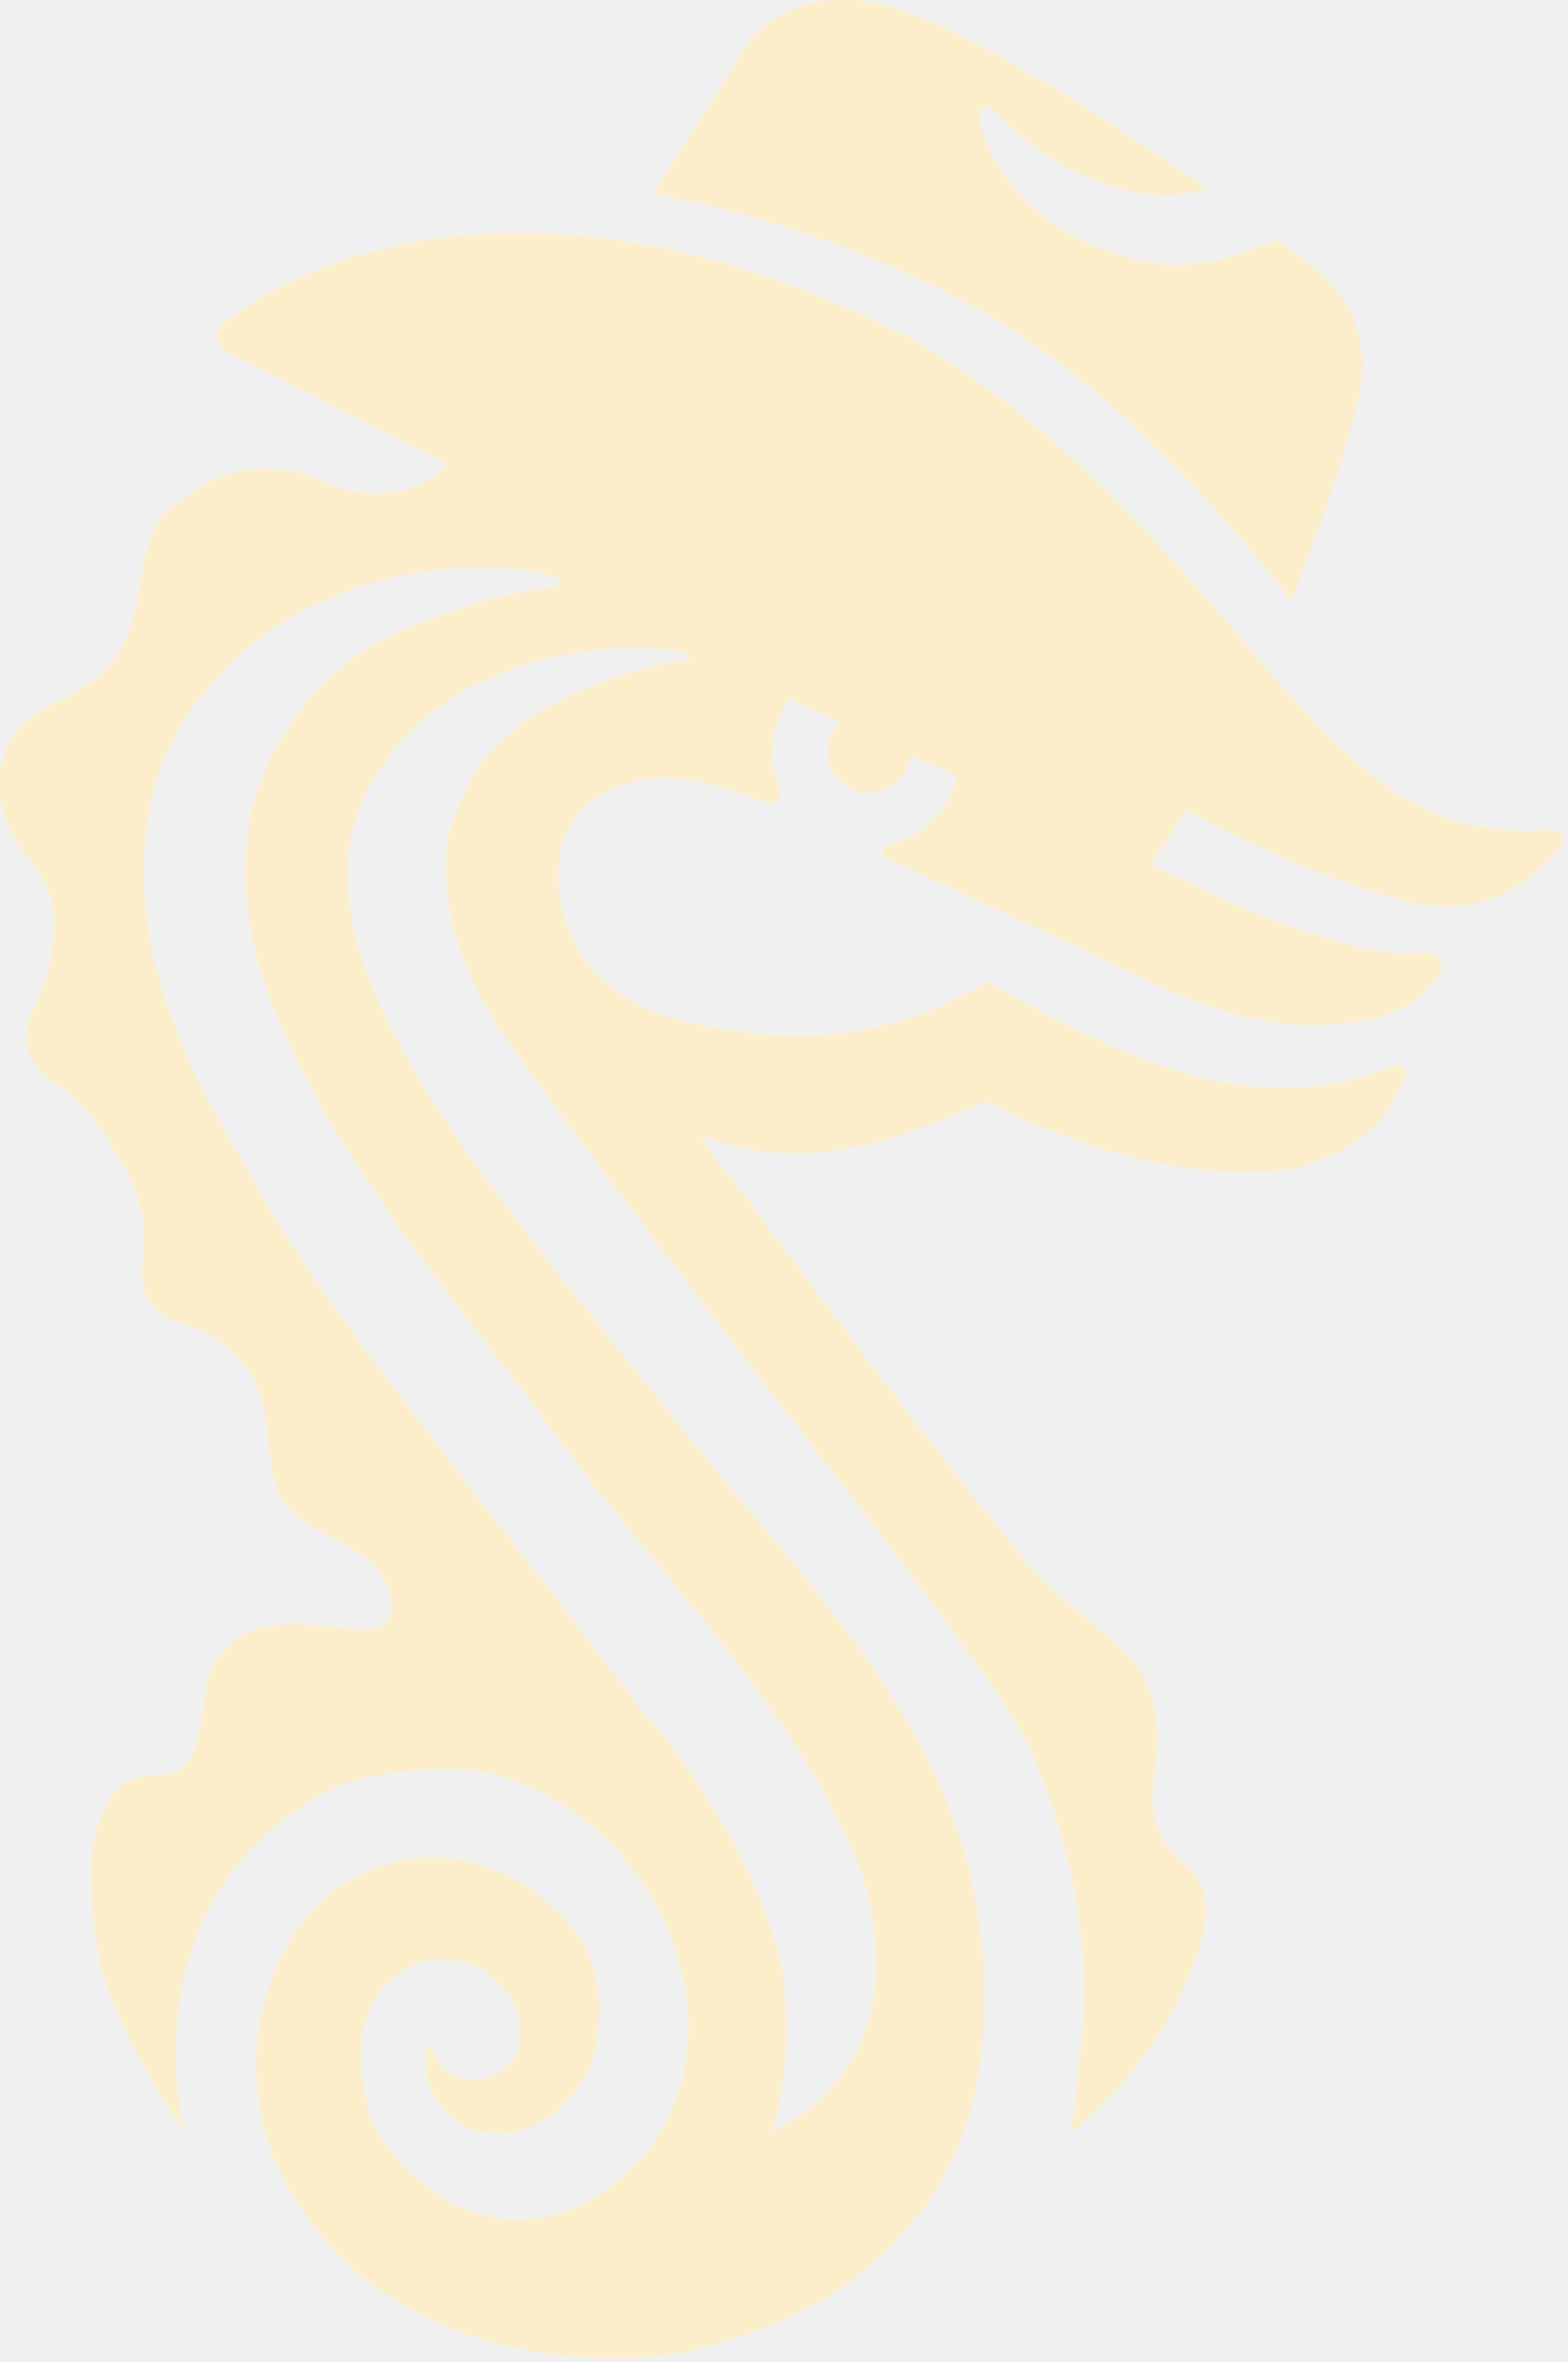
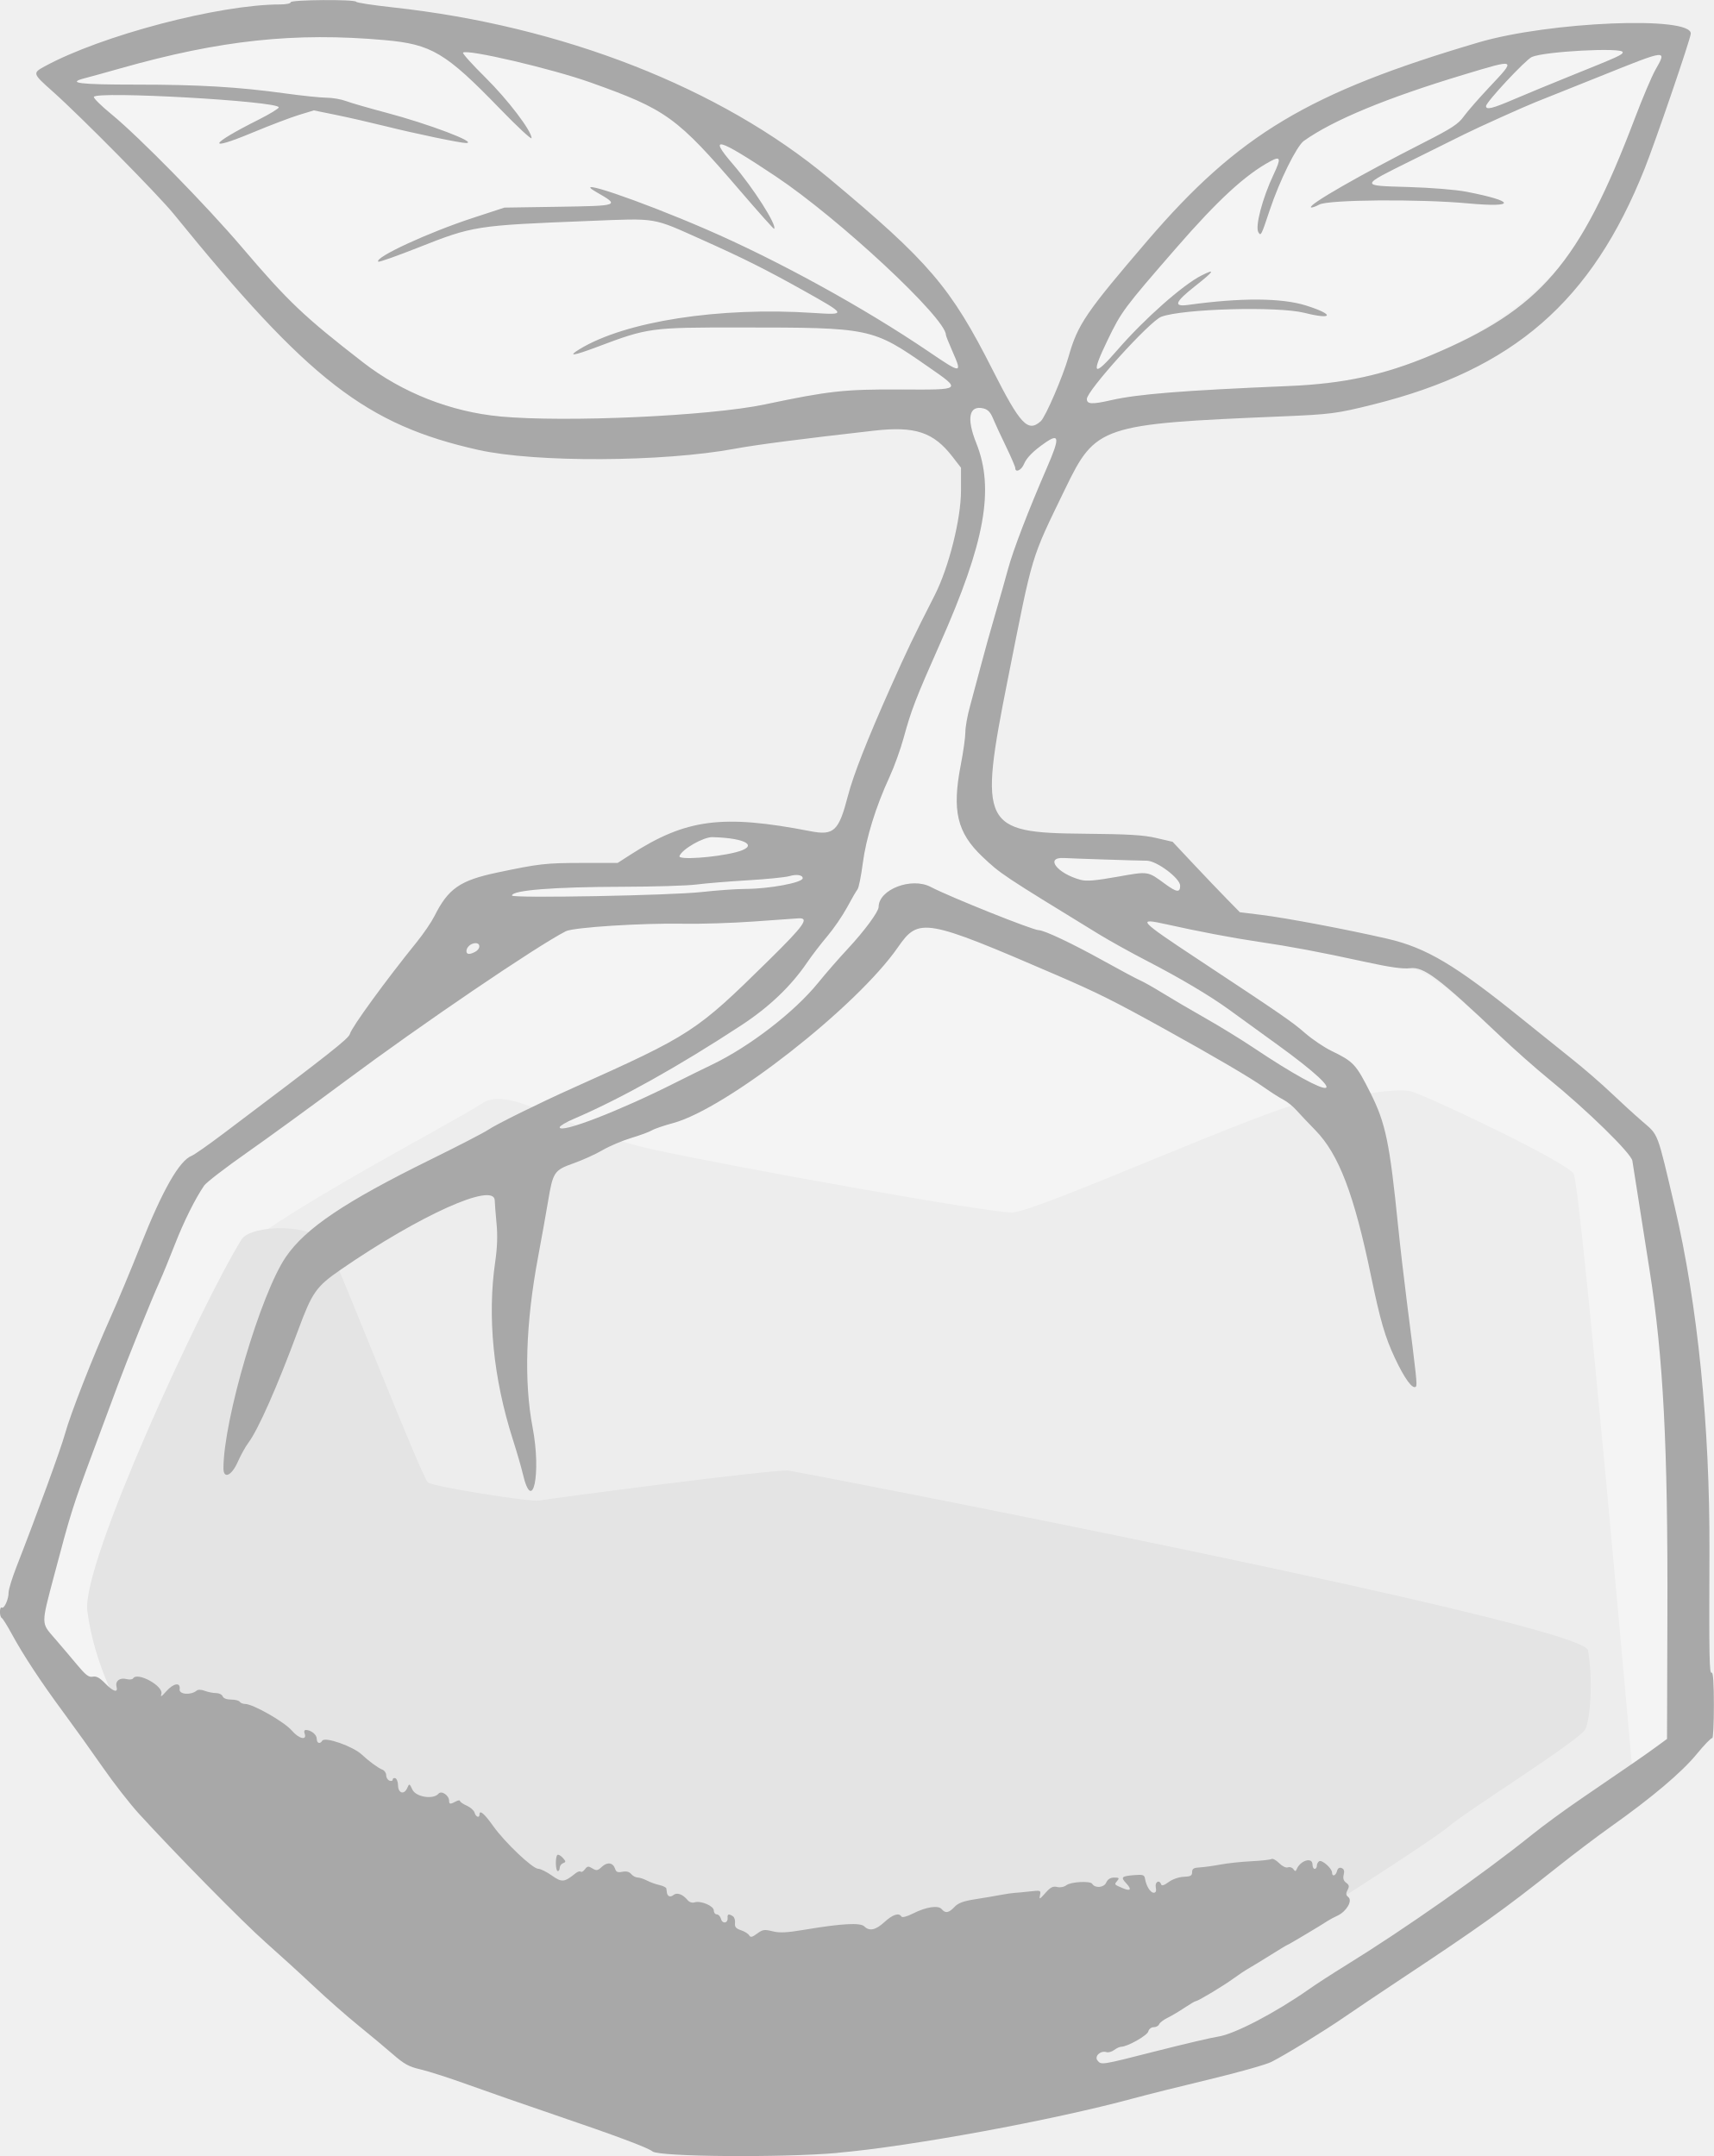
- <svg xmlns="http://www.w3.org/2000/svg" width="365" height="550" viewBox="0 0 365 550" fill="none">
-   <path d="M300.817 139.947C300.817 139.947 319.723 93.007 317.278 82.25C314.997 71.819 314.834 68.559 297.72 55.847C290.875 58.943 278.651 63.344 268.709 61.388C254.041 58.617 246.543 53.565 239.535 47.371C232.527 41.178 228.778 32.051 228.126 26.673C227.963 25.369 229.43 24.391 230.571 25.206C236.601 29.606 241.491 37.593 258.604 43.297C268.383 46.557 276.369 45.579 281.259 43.949C259.582 28.954 228.126 8.418 209.383 2.225C185.424 -5.598 174.667 9.722 174.667 9.722L152.176 45.253C152.176 45.253 189.988 50.794 228.615 72.471C267.079 93.985 300.817 139.947 300.817 139.947Z" fill="#FCEECA" />
-   <path d="M361.12 193.242C356.393 193.894 349.222 193.894 339.606 191.449C301.956 180.855 278.813 118.758 213.619 79.642C109.472 25.857 53.569 74.426 53.569 74.426C46.397 79.316 53.732 82.413 53.732 82.413L87.958 99.689L104.094 108.164C104.094 108.164 93.826 121.366 72.964 111.261C66.118 108.327 52.428 107.512 41.834 116.965C30.262 123.322 35.315 141.739 26.839 153.474C18.527 165.208 1.903 163.253 0.11 180.203C-1.357 197.479 12.334 200.739 12.66 213.615C12.986 226.49 8.259 233.825 6.955 237.247C6.466 238.714 6.14 240.507 6.14 242.3C6.303 244.745 7.444 247.189 9.074 249.145C10.378 250.612 11.519 251.59 12.823 252.405C18.364 256.154 23.091 261.043 26.187 266.911C26.676 267.888 27.165 268.866 27.817 269.844C28.306 270.659 28.795 271.637 29.447 272.778C33.033 279.134 34.5 286.632 33.196 293.966C32.87 295.922 33.033 298.203 33.685 300.322C34.989 304.234 38.411 307.168 42.486 308.309C48.516 309.775 53.732 313.361 57.317 318.414C57.643 318.739 57.806 319.228 58.132 319.554C63.022 326.4 62.044 337.157 64 344.98C65.956 352.803 72.475 355.248 81.928 360.626C91.381 366.005 93.337 374.48 89.425 378.555C85.514 382.629 62.37 372.687 53.08 383.77C46.234 390.126 49.168 394.201 45.745 406.262C42.323 418.486 31.892 409.522 26.35 417.997C20.809 426.472 19.994 435.599 22.765 453.69C25.535 471.782 43.138 496.718 43.138 496.718C43.138 496.718 33.685 463.795 54.221 435.599C71.66 415.063 85.025 412.292 104.746 411.966C124.63 411.477 153.967 429.406 159.997 464.61C163.094 487.917 150.381 501.445 149.403 502.749C147.122 505.356 128.378 526.055 103.442 512.202C96.597 507.475 90.566 502.586 86.492 493.132C83.558 484.494 82.743 472.922 87.632 465.099C91.707 458.58 98.226 456.624 100.182 456.461C103.116 456.135 109.472 456.298 113.547 459.395C117.621 462.491 122.022 467.055 121.207 474.878C120.392 482.701 112.243 484.983 109.146 484.331C106.539 483.842 108.331 484.168 108.983 484.331C103.931 484.005 101.649 480.094 100.671 477.323C100.508 476.671 99.53 476.834 99.367 477.486C97.9 488.243 106.05 495.088 110.939 496.229C116.318 497.37 124.304 497.207 130.823 490.525C136.528 484.82 139.624 479.931 139.624 467.381C139.624 457.113 135.387 449.942 128.378 443.748C119.251 435.273 107.19 432.013 98.878 432.665C91.055 433.317 77.364 436.577 68.4 450.757C60.088 463.795 56.502 481.724 63.511 501.771L63.837 502.423C79.809 539.746 117.133 549.199 142.884 549.199C148.1 549.199 152.826 548.873 156.738 548.221C157.553 548.058 175.97 545.287 193.898 534.204C216.064 519.536 229.266 498.348 229.266 465.588C229.266 422.071 210.196 393.06 171.08 347.751C163.583 338.461 133.105 300.811 127.564 293.477C100.345 258.272 69.867 216.874 85.025 185.419C85.514 184.441 86.003 183.626 86.492 182.648C109.146 141.087 173.036 151.355 159.019 153.963C134.735 158.037 120.229 168.794 115.829 173.521C111.428 178.247 108.983 182.322 106.05 189.982C100.997 202.532 105.072 221.927 115.829 238.877C162.605 305.212 231.71 387.845 240.186 407.729C251.105 432.828 252.735 452.712 252.572 464.936C252.409 477.16 249.476 496.718 249.476 496.718C249.476 496.718 265.611 483.842 273.271 468.196C280.932 452.549 282.235 445.052 279.954 439.185C277.509 433.317 271.478 433.154 269.034 423.538C266.589 413.922 273.434 405.447 266.263 390.126C263.166 383.444 246.705 373.665 238.23 362.908C229.755 352.151 214.271 332.919 202.699 317.436C181.837 289.728 174.992 280.275 162.931 264.629C175.97 268.54 192.268 273.919 229.755 256.48C264.47 274.245 288.266 273.267 296.578 272.778C304.89 272.289 312.713 268.54 318.744 263.814C322.655 260.717 325.589 254.524 327.382 250.449C328.034 248.982 326.567 247.678 325.1 248.167C295.926 260.228 269.034 250.449 235.948 232.032L230.08 228.772L224.213 231.869C189.497 250.449 152.989 235.944 149.729 234.64C148.425 233.988 138.483 228.772 134.083 219.971C129.682 211.17 128.704 201.88 131.964 194.057C134.572 187.7 140.765 183.463 150.87 181.344C159.182 180.366 169.939 183.463 178.578 186.885C180.533 187.7 182.326 185.744 181.511 183.952C180.533 181.344 179.881 178.573 179.881 175.639C179.881 170.75 181.511 166.349 184.119 162.764L195.691 168.142C193.735 170.098 192.594 173.032 192.92 176.291C193.409 180.529 196.995 184.115 201.232 184.604C206.937 185.419 211.663 181.181 212.152 175.802L223.072 180.855C221.116 188.841 214.923 195.035 206.937 196.99C205.307 197.316 205.144 199.435 206.774 199.924C221.605 206.932 264.959 227.142 264.959 227.142C264.959 227.142 290.059 241.159 312.061 238.388C333.249 237.247 342.702 220.46 330.153 222.09C317.603 223.72 287.94 210.844 287.94 210.844L268.056 201.554L276.368 188.678C276.368 188.678 304.727 204.814 329.827 210.355C346.451 213.941 357.697 204.488 363.401 197.642C365.194 195.849 363.564 192.916 361.12 193.242ZM129.03 136.686C118.436 137.99 102.301 142.88 93.174 147.28C89.751 148.91 86.817 150.54 84.373 152.007C76.386 157.222 69.215 165.046 63.511 175.802C41.182 219.156 82.091 272.289 115.014 314.991C120.555 322.162 125.608 328.844 130.171 335.038C137.18 344.654 144.84 354.107 152.337 363.071C171.569 386.704 192.757 411.803 201.884 439.674C204.329 449.453 204.655 458.58 203.514 465.914C199.602 488.732 179.718 496.555 179.718 496.555C182.652 487.102 184.282 474.878 182.489 460.862V460.536C176.459 427.776 149.892 398.765 149.892 398.765C143.536 390.289 136.691 381.488 131.149 374.317C75.246 302.441 69.704 294.292 56.502 270.333L56.34 270.007C56.014 269.355 55.525 268.54 55.036 267.725C47.375 254.85 26.839 220.46 35.803 184.441C37.922 176.128 41.671 168.631 47.049 162.112C79.809 119.573 142.558 134.079 129.03 136.686Z" fill="#FCEECA" />
+ <svg xmlns="http://www.w3.org/2000/svg" version="1.1" viewBox="0 0 151 190">
+   <g transform="matrix(2.2575 0 0 2.2567 .0039281 -.0018532)" opacity=".3">
+     <path d="m2.138 63.993c-0.541-0.625-0.54-0.51-0.02-2.481 0.631-2.392 0.731-2.709 1.503-4.785 0.39-1.048 0.836-2.248 0.991-2.667 0.358-0.966 1.306-3.313 1.607-3.979 0.126-0.279 0.397-0.939 0.602-1.466 0.349-0.898 0.799-1.804 1.149-2.311 0.084-0.122 0.83-0.696 1.658-1.277 0.828-0.581 2.553-1.837 3.834-2.791 2.965-2.21 7.469-5.272 8.621-5.862 0.297-0.152 2.851-0.341 4.537-0.393 8.288-0.26 13.219-0.753 18.909 0.124 1.231 0.19 3.207 0.436 4.192 0.538 1.951 0.202 4 0.88 5.322 1.176 0.52 0.116 1.127 0.389 3.489 2.631 0.552 0.524 1.409 1.283 1.906 1.688 1.509 1.229 3.225 2.908 3.273 3.202 0.023 0.14 0.137 0.864 0.253 1.609 0.116 0.745 0.305 1.945 0.419 2.667 0.534 3.377 0.716 6.883 0.695 13.405l-0.015 4.896-0.422 0.309c-0.438 0.321-0.999 0.708-2.924 2.022-0.626 0.427-1.482 1.053-1.901 1.391-1.914 1.541-4.992 3.703-7.281 5.115-0.512 0.316-1.16 0.735-1.439 0.932-1.306 0.92-2.929 1.767-3.556 1.856-0.233 0.033-1.311 0.286-2.396 0.562-4.381 1.264-9.14 2.601-15.647 2.666-4.63 0.046-11.43-2.689-13.186-3.572-1.279-0.643-7.899-5.904-14.174-15.203z" fill="#fff" stroke-width=".085" style="" />
+     <path d="m21.844 44.02c0-0.051 0.237-0.193 0.528-0.318 1.826-0.781 4.105-2.054 6.559-3.664 1.091-0.715 1.942-1.529 2.574-2.459 0.181-0.266 0.532-0.724 0.781-1.018s0.596-0.801 0.772-1.127c0.175-0.326 0.358-0.642 0.407-0.702 0.049-0.06 0.141-0.517 0.206-1.016 0.127-0.983 0.509-2.218 1.047-3.382 0.179-0.388 0.427-1.075 0.55-1.526 0.295-1.081 0.47-1.535 1.42-3.677 1.754-3.952 2.13-6.036 1.413-7.827-0.392-0.979-0.282-1.496 0.288-1.353 0.161 0.04 0.269 0.152 0.358 0.372 0.07 0.173 0.296 0.662 0.502 1.087s0.374 0.815 0.374 0.868c0 0.193 0.236 0.088 0.335-0.148 0.105-0.254 0.363-0.516 0.826-0.837 0.565-0.393 0.582-0.199 0.081 0.955-0.739 1.706-1.326 3.235-1.526 3.978-0.113 0.419-0.34 1.219-0.504 1.778s-0.413 1.454-0.554 1.99c-0.14 0.536-0.334 1.259-0.43 1.607-0.097 0.348-0.176 0.794-0.176 0.991s-0.08 0.769-0.178 1.272c-0.349 1.793-0.148 2.651 0.845 3.592 0.709 0.672 0.766 0.71 4.54 3.023 0.419 0.257 1.269 0.729 1.888 1.049 1.281 0.663 2.451 1.357 3.192 1.896 0.279 0.203 1.137 0.824 1.905 1.381 3.012 2.182 2.266 2.262-0.958 0.102-0.474-0.318-1.317-0.835-1.872-1.15-0.556-0.315-1.298-0.751-1.651-0.969-0.352-0.218-0.755-0.446-0.895-0.506-0.14-0.061-0.787-0.407-1.439-0.769-1.2-0.667-2.303-1.189-2.514-1.189-0.23 0-3.478-1.301-4.216-1.689-0.75-0.394-2.032 0.1-2.032 0.783 0 0.183-0.556 0.938-1.202 1.631-0.345 0.37-0.863 0.965-1.153 1.323-0.924 1.143-2.672 2.493-4.143 3.201-0.408 0.196-1.034 0.505-1.392 0.686-2.207 1.117-4.557 2.026-4.557 1.763zm-1.863-9.049c0-0.207 1.632-0.337 4.318-0.342 1.234-3e-3 2.529-0.042 2.879-0.088s1.245-0.12 1.99-0.164c0.745-0.044 1.481-0.118 1.635-0.163 0.283-0.084 0.524-0.047 0.524 0.08 0 0.175-1.311 0.419-2.257 0.42-0.333 2.6e-4 -1.095 0.055-1.693 0.121-1.215 0.134-7.395 0.249-7.395 0.137zm25.483-0.457c-0.682-0.501-0.633-0.493-1.865-0.274-0.855 0.152-1.195 0.18-1.427 0.118-0.921-0.247-1.411-0.896-0.643-0.852 0.379 0.022 2.816 0.101 3.229 0.105 0.387 4e-3 1.3 0.689 1.3 0.976 0 0.281-0.134 0.264-0.594-0.073zm-18.947-1.08c0.087-0.266 0.931-0.752 1.289-0.743 1.354 0.036 1.836 0.359 0.889 0.596-0.817 0.204-2.228 0.299-2.178 0.147zm-7.002-17.172c-1.92-0.179-3.822-0.929-5.334-2.101-2.321-1.799-2.935-2.383-4.743-4.508-1.402-1.648-4.024-4.322-5.103-5.204-2.226-1.685-1.806-1.782-0.104-2.115 3.893-1.104 7.208-1.516 10.714-1.203 1.723 0.386 3.884 0.438 7.833 1.723 2.591 0.472 4.74 1.961 7.489 4.03 2.47 1.647 6.646 5.54 6.646 6.195 0 0.033 0.114 0.32 0.254 0.638 1.22 2.234 0.263 1.696-2.007 1.492-2.211-0.011-2.798 0.053-5.317 0.584-2.147 0.452-7.773 0.708-10.329 0.469zm22.902-0.682c0.371-2.658 3.306-6.736 6.634-9.379 3.407-2.706 7.282-3.955 14.145-4.702 2.566-0.262 2.029 0.893 1.625 1.953-2.156 5.684-4.699 8.625-8.985 10.425-1.832 0.77-3.398 1.108-5.546 1.198-4.124 0.173-5.879 0.313-6.927 0.552-0.748 0.171-0.947 0.161-0.947-0.047z" fill="#fff" stroke-width=".085" style="" />
+     <path d="m4.717 66.534s-1.89-3.496-0.661-6.237c1.228-2.74 4.063-9.827 5.008-11.15 0.945-1.323 8.599-5.292 9.733-6.048s3.213 1.039 6.709 1.795 13.04 2.457 13.985 2.457 10.3-4.252 11.623-4.347c1.323-0.095 3.307-0.567 3.969-0.378 0.661 0.189 6.048 2.74 6.331 3.213s2.362 24.096 2.362 24.096l-14.741 10.111-14.741 2.929-8.41 0.189-10.016-3.496z" fill="#e7e7e7" style="" />
+     <path d="m9.42 48.409c0.372-0.602 2.94-0.668 3.408 0.267 0.468 0.935 3.642 9.054 3.875 9.221 0.234 0.167 4.009 0.768 4.343 0.702 0.334-0.067 9.187-1.236 9.722-1.169 0.535 0.067 31.02 5.975 31.204 7.016 0.2 1.136 0.1 2.639-0.1 3.074-0.2 0.434-4.61 3.174-5.379 3.842-0.768 0.668-11.693 7.684-14.232 8.72-2.539 1.036-13.263 2.405-14.332 2.405-1.069 0-10.29-3.174-10.824-3.474s-12.647-7.976-13.698-16.103c-0.238-1.838 4.432-11.938 6.014-14.499z" fill="#c8c8c8" style="" />
+     <path d="m32.681 84.071c2.851-0.249 8.412-1.273 11.557-2.128 0.512-0.139 1.846-0.473 2.963-0.741s2.203-0.574 2.413-0.68c0.56-0.282 2.054-1.201 2.879-1.77 0.396-0.273 1.329-0.901 2.074-1.395 3.23-2.142 4.11-2.772 6.181-4.42 0.652-0.519 1.604-1.24 2.117-1.603 1.588-1.124 2.765-2.119 3.344-2.825 0.303-0.37 0.579-0.655 0.614-0.633 0.035 0.021 0.064-0.557 0.064-1.284 0-0.86-0.03-1.304-0.085-1.27-0.093 0.058-0.104-0.551-0.088-4.741 0.019-4.885-0.46-9.636-1.357-13.462-0.693-2.958-0.624-2.775-1.257-3.322-0.307-0.265-0.863-0.773-1.235-1.128-0.373-0.355-1.058-0.949-1.524-1.319-0.466-0.371-1.342-1.075-1.947-1.565-2.599-2.102-3.732-2.776-5.256-3.127-1.582-0.364-3.933-0.809-4.904-0.929l-0.847-0.105-0.508-0.518c-0.279-0.285-0.87-0.904-1.312-1.375l-0.804-0.857-0.635-0.148c-0.504-0.118-1.089-0.152-2.836-0.168-3.966-0.035-4.1-0.305-2.965-6.012 1.004-5.049 0.88-4.637 2.245-7.46 1.191-2.462 1.387-2.528 8.424-2.823 1.946-0.081 2.174-0.111 3.608-0.47 5.464-1.366 8.515-4.019 10.58-9.204 0.426-1.07 1.784-5.044 1.801-5.271 0.052-0.704-5.521-0.476-8.285 0.34-6.632 1.957-9.367 3.596-12.921 7.743-2.409 2.812-2.72 3.268-3.078 4.53-0.221 0.778-0.899 2.353-1.085 2.519-0.501 0.448-0.798 0.132-1.874-1.996-1.639-3.243-2.478-4.226-6.401-7.5-4.229-3.529-10.397-5.945-17.018-6.666-0.768-0.084-1.41-0.182-1.425-0.218-0.043-0.1-2.554-0.082-2.554 0.019 0 0.047-0.182 0.085-0.405 0.085-2.386 0-6.982 1.209-9.202 2.421-0.475 0.259-0.468 0.28 0.311 0.972 1.066 0.946 4.122 4.04 4.73 4.79 5.276 6.5 7.511 8.232 11.886 9.213 2.231 0.5 7.2 0.477 10.016-0.046 0.838-0.156 2.576-0.382 5.437-0.706 1.596-0.181 2.314 0.058 3.054 1.017l0.333 0.431v0.888c0 1.112-0.476 3.009-1.027 4.091-0.851 1.673-1.068 2.127-1.734 3.622-0.903 2.028-1.444 3.408-1.651 4.207-0.358 1.385-0.547 1.564-1.469 1.385-3.436-0.666-4.847-0.482-7.021 0.919l-0.497 0.32-1.366 1e-3c-1.447 1e-3 -1.691 0.029-3.34 0.377-1.451 0.306-1.906 0.623-2.446 1.7-0.117 0.233-0.428 0.69-0.692 1.016-1.206 1.491-2.541 3.327-2.606 3.582-0.047 0.183-0.729 0.722-4.939 3.895-0.582 0.439-1.137 0.828-1.234 0.865-0.481 0.184-1.139 1.337-1.994 3.494-0.373 0.941-0.901 2.207-1.173 2.812-0.698 1.556-1.569 3.783-1.778 4.546-0.16 0.583-1.095 3.149-1.899 5.209-0.167 0.429-0.304 0.875-0.304 0.991 0 0.269-0.172 0.651-0.266 0.592-0.04-0.025-0.072 0.05-0.072 0.165 0 0.115 0.03 0.222 0.068 0.238 0.037 0.015 0.213 0.295 0.39 0.621 0.46 0.845 1.135 1.871 2.035 3.09 0.429 0.582 1.12 1.548 1.536 2.147 0.416 0.599 1.042 1.402 1.391 1.785 1.442 1.58 4.081 4.261 4.949 5.028 0.51 0.451 1.349 1.215 1.863 1.699 0.514 0.484 1.302 1.178 1.751 1.542 0.449 0.364 1.057 0.872 1.351 1.128 0.445 0.388 0.626 0.487 1.088 0.594 0.305 0.07 1.145 0.341 1.867 0.602 0.722 0.261 2.246 0.792 3.387 1.18 2.355 0.802 3.62 1.275 3.794 1.42 0.252 0.209 5.046 0.248 7.212 0.058zm10.152-3.603c-0.136-0.164 0.115-0.403 0.346-0.33 0.075 0.024 0.21-0.013 0.301-0.082 0.091-0.069 0.215-0.126 0.276-0.127 0.25-6e-3 1.015-0.438 1.057-0.597 0.025-0.096 0.116-0.168 0.212-0.168 0.092 0 0.188-0.051 0.212-0.114 0.024-0.062 0.171-0.176 0.327-0.251 0.156-0.076 0.454-0.253 0.664-0.394s0.407-0.257 0.438-0.257c0.087-5.3e-4 1.082-0.599 1.476-0.888 0.192-0.14 0.458-0.318 0.593-0.394 0.134-0.076 0.524-0.314 0.866-0.529 0.342-0.215 0.634-0.39 0.65-0.39 0.029 0 1.337-0.781 1.565-0.934 0.07-0.047 0.241-0.139 0.381-0.204 0.351-0.163 0.596-0.582 0.424-0.724-0.097-0.08-0.104-0.142-0.031-0.278 0.075-0.141 0.065-0.196-0.054-0.283-0.103-0.075-0.132-0.172-0.096-0.315 0.036-0.145 0.012-0.223-0.082-0.259-0.089-0.034-0.149 5e-3 -0.179 0.118-0.05 0.189-0.194 0.232-0.194 0.057 0-0.162-0.394-0.509-0.502-0.442-0.05 0.031-0.091 0.111-0.091 0.178s-0.038 0.122-0.085 0.122-0.085-0.076-0.085-0.169c0-0.308-0.479-0.162-0.621 0.189-0.034 0.084-0.061 0.082-0.126-0.011-0.045-0.065-0.141-0.096-0.212-0.069-0.075 0.029-0.218-0.04-0.343-0.165-0.118-0.118-0.252-0.19-0.299-0.161-0.047 0.029-0.401 0.068-0.787 0.087s-0.93 0.077-1.21 0.13c-0.279 0.052-0.641 0.102-0.804 0.111-0.235 0.012-0.296 0.051-0.296 0.185 0 0.138-0.061 0.172-0.328 0.182-0.191 8e-3 -0.436 0.093-0.588 0.205-0.17 0.126-0.271 0.158-0.293 0.093-0.067-0.201-0.25-0.102-0.209 0.112 0.028 0.147 3e-3 0.212-0.082 0.212-0.129 0-0.293-0.266-0.339-0.55-0.024-0.146-0.081-0.165-0.407-0.139-0.51 0.04-0.551 0.08-0.329 0.317 0.235 0.251 0.176 0.328-0.145 0.189-0.33-0.142-0.324-0.134-0.203-0.28 0.091-0.11 0.074-0.129-0.117-0.129-0.153 0-0.253 0.063-0.314 0.198-0.09 0.199-0.435 0.227-0.547 0.045-0.074-0.12-0.826-0.08-1.002 0.053-0.096 0.072-0.245 0.102-0.366 0.071-0.16-0.04-0.259 0.01-0.458 0.235-0.226 0.255-0.249 0.264-0.211 0.088 0.041-0.192 0.029-0.197-0.396-0.149-0.241 0.027-0.515 0.053-0.608 0.058-0.093 5e-3 -0.341 0.042-0.55 0.082s-0.653 0.115-0.986 0.167c-0.453 0.071-0.653 0.146-0.798 0.3-0.221 0.235-0.354 0.258-0.497 0.085-0.134-0.161-0.609-0.089-1.123 0.171-0.238 0.12-0.419 0.168-0.449 0.118-0.098-0.159-0.34-0.081-0.66 0.213-0.346 0.318-0.589 0.37-0.789 0.171-0.152-0.152-0.879-0.113-2.286 0.123-0.741 0.125-1.017 0.139-1.297 0.068-0.313-0.079-0.384-0.069-0.599 0.09-0.196 0.145-0.258 0.158-0.312 0.067-0.037-0.063-0.182-0.153-0.321-0.199-0.197-0.066-0.249-0.129-0.231-0.282 0.013-0.108-0.025-0.227-0.085-0.265-0.163-0.103-0.217-0.085-0.204 0.068 0.018 0.211-0.204 0.244-0.258 0.039-0.026-0.098-0.099-0.178-0.164-0.178-0.064 0-0.117-0.069-0.117-0.152 0-0.179-0.509-0.394-0.75-0.317-0.092 0.029-0.203-6e-3 -0.268-0.084-0.194-0.234-0.419-0.316-0.556-0.203-0.121 0.1-0.236 0.057-0.257-0.098-6e-3 -0.043-0.015-0.113-0.021-0.156-6e-3 -0.043-0.127-0.104-0.27-0.135-0.143-0.031-0.362-0.11-0.487-0.176-0.125-0.065-0.289-0.119-0.365-0.119-0.076-2.5e-4 -0.188-0.061-0.249-0.135-0.074-0.089-0.19-0.119-0.344-0.088-0.178 0.036-0.245 9e-3 -0.283-0.112-0.079-0.247-0.302-0.284-0.514-0.086-0.166 0.156-0.213 0.164-0.373 0.066-0.158-0.097-0.199-0.092-0.293 0.035-0.06 0.081-0.134 0.122-0.164 0.092-0.03-0.03-0.122-7.9e-4 -0.203 0.065-0.442 0.355-0.53 0.363-0.925 0.085-0.204-0.144-0.442-0.262-0.528-0.262-0.22 0-1.296-1.019-1.755-1.663-0.359-0.503-0.539-0.655-0.539-0.454 0 0.148-0.148 0.091-0.191-0.073-0.023-0.086-0.16-0.21-0.306-0.275-0.146-0.065-0.265-0.147-0.265-0.184 0-0.037-0.074-0.028-0.164 0.021-0.215 0.115-0.26 0.111-0.26-0.026 0-0.214-0.3-0.416-0.414-0.279-0.198 0.238-0.878 0.134-1.017-0.156-0.12-0.251-0.121-0.251-0.206-0.06-0.12 0.27-0.352 0.2-0.356-0.107-2e-3 -0.136-0.049-0.262-0.106-0.281-0.056-0.019-0.103 6e-3 -0.103 0.055 0 0.049-0.057 0.067-0.127 0.04s-0.127-0.122-0.127-0.212c0-0.09-0.067-0.187-0.148-0.217-0.152-0.055-0.543-0.342-0.799-0.585-0.341-0.324-1.444-0.713-1.548-0.546-0.09 0.146-0.215 0.102-0.215-0.077 0-0.161-0.225-0.342-0.427-0.342-0.055 0-0.077 0.059-0.049 0.13 0.113 0.294-0.214 0.223-0.498-0.108-0.292-0.341-1.518-1.039-1.825-1.039-0.085 0-0.178-0.038-0.207-0.085-0.029-0.047-0.179-0.085-0.335-0.085-0.173 0-0.301-0.049-0.331-0.127-0.027-0.07-0.143-0.127-0.258-0.127s-0.311-0.039-0.436-0.086c-0.14-0.053-0.264-0.057-0.323-8e-3 -0.227 0.186-0.69 0.149-0.662-0.054 0.04-0.288-0.239-0.243-0.527 0.085-0.181 0.205-0.228 0.23-0.187 0.099 0.097-0.308-0.936-0.878-1.102-0.609-0.027 0.043-0.144 0.055-0.259 0.026-0.261-0.066-0.445 0.075-0.387 0.296 0.067 0.257-0.127 0.2-0.449-0.132-0.21-0.216-0.342-0.287-0.48-0.257-0.152 0.032-0.276-0.062-0.614-0.469-0.233-0.28-0.623-0.741-0.868-1.023-0.541-0.625-0.54-0.51-0.02-2.481 0.631-2.392 0.731-2.709 1.503-4.785 0.39-1.048 0.836-2.248 0.991-2.667 0.358-0.966 1.306-3.313 1.607-3.979 0.126-0.279 0.397-0.939 0.602-1.466 0.349-0.898 0.799-1.804 1.149-2.311 0.084-0.122 0.83-0.696 1.658-1.277 0.828-0.581 2.553-1.837 3.834-2.791 2.965-2.21 7.469-5.272 8.621-5.862 0.297-0.152 2.978-0.323 4.587-0.293 0.675 0.013 1.913-0.026 2.752-0.087s1.618-0.116 1.733-0.123c0.449-0.029 0.24 0.268-1.159 1.645-2.837 2.792-2.997 2.897-7.644 4.983-1.309 0.588-2.984 1.415-3.302 1.631-0.163 0.111-1.173 0.633-2.244 1.16-3.347 1.649-4.873 2.675-5.645 3.797-0.979 1.422-2.434 6.346-2.44 8.255-1e-3 0.44 0.317 0.301 0.558-0.243 0.116-0.262 0.3-0.595 0.409-0.741 0.391-0.521 1.127-2.186 1.95-4.411 0.546-1.476 0.701-1.696 1.66-2.358 3.084-2.127 5.992-3.435 6.011-2.704 3e-3 0.128 0.035 0.538 0.071 0.91 0.044 0.459 0.028 0.936-0.052 1.482-0.314 2.145-0.076 4.553 0.686 6.94 0.157 0.491 0.331 1.09 0.387 1.332 0.382 1.646 0.732 0.017 0.386-1.795-0.343-1.795-0.27-4.074 0.211-6.646 0.135-0.722 0.309-1.693 0.387-2.159 0.196-1.178 0.239-1.242 1.005-1.514 0.352-0.125 0.859-0.355 1.126-0.512s0.772-0.371 1.121-0.476 0.711-0.239 0.804-0.297c0.093-0.058 0.466-0.186 0.829-0.284 2.083-0.562 7.167-4.541 8.777-6.869 0.81-1.171 1.055-1.127 6.184 1.088 1.604 0.693 2.238 1.01 4.233 2.115 1.942 1.076 3.322 1.886 3.852 2.26 0.279 0.197 0.627 0.42 0.773 0.494 0.146 0.075 0.374 0.259 0.508 0.41 0.134 0.151 0.468 0.504 0.743 0.786 0.911 0.934 1.506 2.494 2.166 5.677 0.365 1.76 0.549 2.395 0.935 3.217 0.378 0.807 0.694 1.237 0.818 1.113 0.058-0.058 0.026-0.358-0.347-3.272-0.116-0.908-0.273-2.261-0.348-3.006-0.328-3.248-0.486-4.01-1.076-5.185-0.568-1.13-0.658-1.227-1.528-1.649-0.285-0.138-0.749-0.452-1.031-0.698-0.502-0.438-0.895-0.709-4.153-2.863-2.344-1.55-2.431-1.645-1.25-1.38 1.215 0.273 2.598 0.536 3.578 0.68 1.26 0.185 2.42 0.404 4.139 0.779 1.01 0.221 1.499 0.29 1.797 0.255 0.529-0.063 1.127 0.389 3.489 2.631 0.552 0.524 1.409 1.283 1.906 1.688 1.509 1.229 3.225 2.908 3.273 3.202 0.023 0.14 0.137 0.864 0.253 1.609 0.116 0.745 0.305 1.945 0.419 2.667 0.534 3.377 0.716 6.883 0.695 13.405l-0.015 4.896-0.422 0.309c-0.438 0.321-0.999 0.708-2.924 2.022-0.626 0.427-1.482 1.053-1.901 1.391-1.914 1.541-4.992 3.703-7.281 5.115-0.512 0.316-1.16 0.735-1.439 0.932-1.306 0.92-2.929 1.767-3.556 1.856-0.233 0.033-1.311 0.286-2.396 0.562-2.206 0.561-2.155 0.553-2.311 0.365zm-20.99-7.529c0-0.071 0.059-0.152 0.131-0.18 0.116-0.044 0.115-0.068-0.011-0.207-0.078-0.086-0.171-0.139-0.207-0.117-0.091 0.057-0.081 0.633 0.011 0.633 0.042 0 0.076-0.058 0.076-0.13zm0-28.918c0-0.051 0.237-0.193 0.528-0.318 1.826-0.781 4.105-2.054 6.559-3.664 1.091-0.715 1.942-1.529 2.574-2.459 0.181-0.266 0.532-0.724 0.781-1.018s0.596-0.801 0.772-1.127c0.175-0.326 0.358-0.642 0.407-0.702 0.049-0.06 0.141-0.517 0.206-1.016 0.127-0.983 0.509-2.218 1.047-3.382 0.179-0.388 0.427-1.075 0.55-1.526 0.295-1.081 0.47-1.535 1.42-3.677 1.754-3.952 2.13-6.036 1.413-7.827-0.392-0.979-0.282-1.496 0.288-1.353 0.161 0.04 0.269 0.152 0.358 0.372 0.07 0.173 0.296 0.662 0.502 1.087s0.374 0.815 0.374 0.868c0 0.193 0.236 0.088 0.335-0.148 0.105-0.254 0.363-0.516 0.826-0.837 0.565-0.393 0.582-0.199 0.081 0.955-0.739 1.706-1.326 3.235-1.526 3.978-0.113 0.419-0.34 1.219-0.504 1.778s-0.413 1.454-0.554 1.99c-0.14 0.536-0.334 1.259-0.43 1.607-0.097 0.348-0.176 0.794-0.176 0.991s-0.08 0.769-0.178 1.272c-0.349 1.793-0.148 2.651 0.845 3.592 0.709 0.672 0.766 0.71 4.54 3.023 0.419 0.257 1.269 0.729 1.888 1.049 1.281 0.663 2.451 1.357 3.192 1.896 0.279 0.203 1.137 0.824 1.905 1.381 3.012 2.182 2.266 2.262-0.958 0.102-0.474-0.318-1.317-0.835-1.872-1.15-0.556-0.315-1.298-0.751-1.651-0.969-0.352-0.218-0.755-0.446-0.895-0.506-0.14-0.061-0.787-0.407-1.439-0.769-1.2-0.667-2.303-1.189-2.514-1.189-0.23 0-3.478-1.301-4.216-1.689-0.75-0.394-2.032 0.1-2.032 0.783 0 0.183-0.556 0.938-1.202 1.631-0.345 0.37-0.863 0.965-1.153 1.323-0.924 1.143-2.672 2.493-4.143 3.201-0.408 0.196-1.034 0.505-1.392 0.686-2.207 1.117-4.557 2.026-4.557 1.763zm-3.641-6.876c0-0.157 0.177-0.313 0.356-0.313 0.203 0 0.195 0.225-0.011 0.336-0.221 0.118-0.344 0.11-0.344-0.022zm1.778-2.173c0-0.207 1.632-0.337 4.318-0.342 1.234-3e-3 2.529-0.042 2.879-0.088s1.245-0.12 1.99-0.164c0.745-0.044 1.481-0.118 1.635-0.163 0.283-0.084 0.524-0.047 0.524 0.08 0 0.175-1.311 0.419-2.257 0.42-0.333 2.6e-4 -1.095 0.055-1.693 0.121-1.215 0.134-7.395 0.249-7.395 0.137zm25.483-0.457c-0.682-0.501-0.633-0.493-1.865-0.274-0.855 0.152-1.195 0.18-1.427 0.118-0.921-0.247-1.411-0.896-0.643-0.852 0.379 0.022 2.816 0.101 3.229 0.105 0.387 4e-3 1.3 0.689 1.3 0.976 0 0.281-0.134 0.264-0.594-0.073zm-18.947-1.08c0.087-0.266 0.931-0.752 1.289-0.743 1.354 0.036 1.836 0.359 0.889 0.596-0.817 0.204-2.228 0.299-2.178 0.147zm-7.002-17.172c-1.92-0.179-3.822-0.929-5.334-2.101-2.321-1.799-2.935-2.383-4.743-4.508-1.402-1.648-4.024-4.322-5.103-5.204-0.386-0.316-0.688-0.615-0.672-0.665 0.08-0.238 7.216 0.165 7.216 0.408 0 0.047-0.353 0.262-0.784 0.479-1.937 0.973-2.075 1.272-0.233 0.504 0.676-0.282 1.49-0.591 1.808-0.688l0.578-0.176 0.882 0.18c0.485 0.099 1.339 0.294 1.898 0.434 1.16 0.29 2.963 0.666 3.166 0.66 0.47-0.013-1.459-0.744-3.123-1.185-0.675-0.179-1.38-0.383-1.566-0.453-0.186-0.071-0.53-0.13-0.764-0.132-0.234-2e-3 -0.958-0.077-1.609-0.167-1.836-0.254-3.368-0.344-5.818-0.344-2.238 0-2.737-0.064-1.992-0.254 0.199-0.051 0.82-0.222 1.378-0.381 3.893-1.104 6.807-1.416 10.313-1.103 1.831 0.163 2.377 0.489 4.5 2.683 0.677 0.7 1.232 1.215 1.232 1.145 0-0.285-0.93-1.506-1.803-2.369-0.509-0.503-0.902-0.939-0.872-0.969 0.15-0.15 3.468 0.627 4.978 1.165 2.965 1.058 3.364 1.347 5.838 4.23 0.714 0.832 1.31 1.5 1.325 1.485 0.127-0.127-0.813-1.602-1.606-2.522-0.995-1.153-0.602-1.042 1.665 0.47 2.47 1.647 6.646 5.54 6.646 6.195 0 0.033 0.114 0.32 0.254 0.638 0.391 0.891 0.365 0.891-0.928 0.013-2.53-1.718-5.901-3.572-8.697-4.782-2.631-1.139-5.33-2.053-4.273-1.448 0.932 0.534 0.922 0.537-1.519 0.575l-2.068 0.032-1.228 0.402c-1.755 0.575-3.857 1.548-3.695 1.71 0.026 0.026 0.725-0.221 1.553-0.549 2.162-0.854 2.237-0.866 6.685-1.042 2.686-0.107 2.425-0.15 4.417 0.742 1.608 0.72 2.493 1.164 3.965 1.989 1.658 0.929 1.666 0.947 0.361 0.861-3.675-0.243-7.343 0.327-9.127 1.417-0.482 0.294-0.25 0.264 0.69-0.09 1.984-0.748 2.081-0.761 5.564-0.759 5.13 0.002 5.165 0.01 7.365 1.542 1.308 0.91 1.33 0.892-1.075 0.88-2.211-0.011-2.798 0.053-5.317 0.584-2.147 0.452-7.773 0.708-10.329 0.469zm22.902-0.682c0-0.326 2.457-3.042 2.904-3.21 0.836-0.314 4.549-0.416 5.589-0.153 1.131 0.286 1.177 0.064 0.059-0.287-0.955-0.3-2.547-0.308-4.594-0.024-0.597 0.083-0.527-0.107 0.273-0.738 0.74-0.584 0.805-0.694 0.243-0.411-0.731 0.369-2.232 1.698-3.27 2.896-0.956 1.104-1.059 1.005-0.393-0.375 0.538-1.115 0.634-1.244 2.672-3.59 1.636-1.883 2.699-2.862 3.688-3.395 0.39-0.21 0.414-0.109 0.123 0.507-0.443 0.937-0.736 2.05-0.599 2.272 0.097 0.156 0.11 0.13 0.445-0.875 0.38-1.141 1.048-2.495 1.329-2.695 1.14-0.812 3.221-1.675 6.229-2.583 2.093-0.632 2.071-0.643 0.997 0.498-0.401 0.426-0.844 0.935-0.985 1.13-0.214 0.297-0.465 0.462-1.535 1.007-2.549 1.298-4.535 2.438-4.429 2.543 0.024 0.024 0.171-0.025 0.326-0.109 0.358-0.193 3.901-0.221 5.806-0.046 1.892 0.174 1.857-0.082-0.062-0.454-0.417-0.081-1.371-0.158-2.268-0.185-1.912-0.056-1.917-0.025 0.154-1.052 0.907-0.45 1.82-0.904 2.03-1.008 0.548-0.273 2.346-1.083 2.794-1.26 0.21-0.082 1.343-0.536 2.518-1.008 2.643-1.062 2.602-1.057 2.139-0.237-0.139 0.247-0.498 1.094-0.797 1.883-2.156 5.684-3.68 7.455-7.966 9.256-1.832 0.77-3.398 1.108-5.546 1.198-4.124 0.173-5.879 0.313-6.927 0.552-0.748 0.171-0.947 0.161-0.947-0.047zm15.579-11.437c0-0.155 1.541-1.808 1.787-1.918 0.492-0.219 3.547-0.381 3.547-0.188 0 0.1-0.153 0.169-2.032 0.926-0.722 0.291-1.701 0.696-2.175 0.899-0.883 0.379-1.127 0.44-1.127 0.28z" stroke-width=".085" style="" />
+   </g>
</svg>
